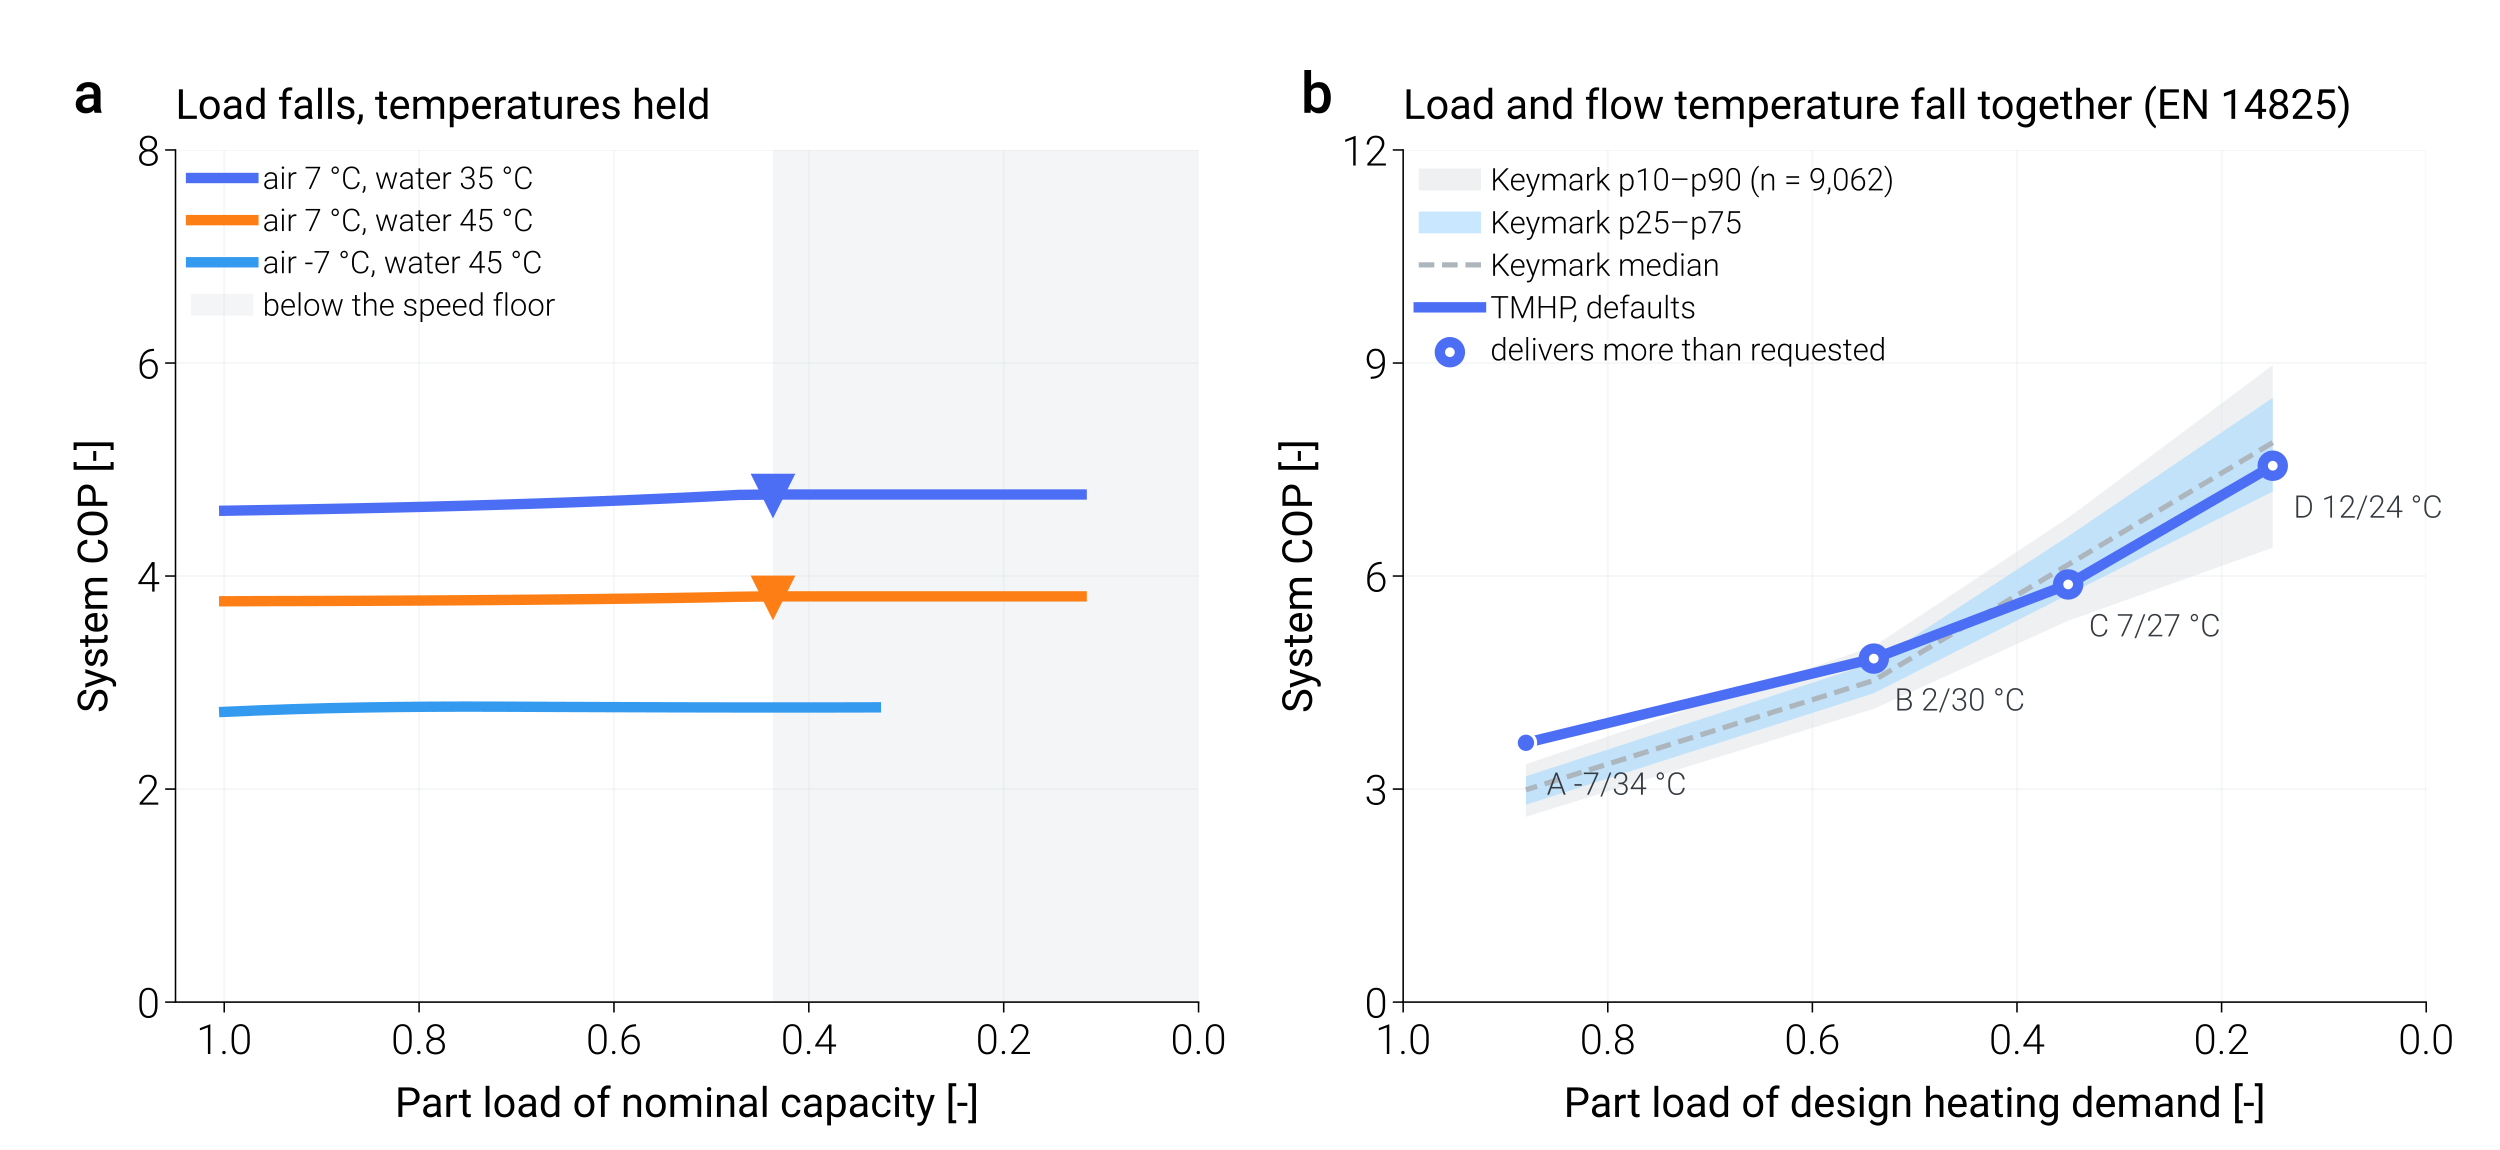
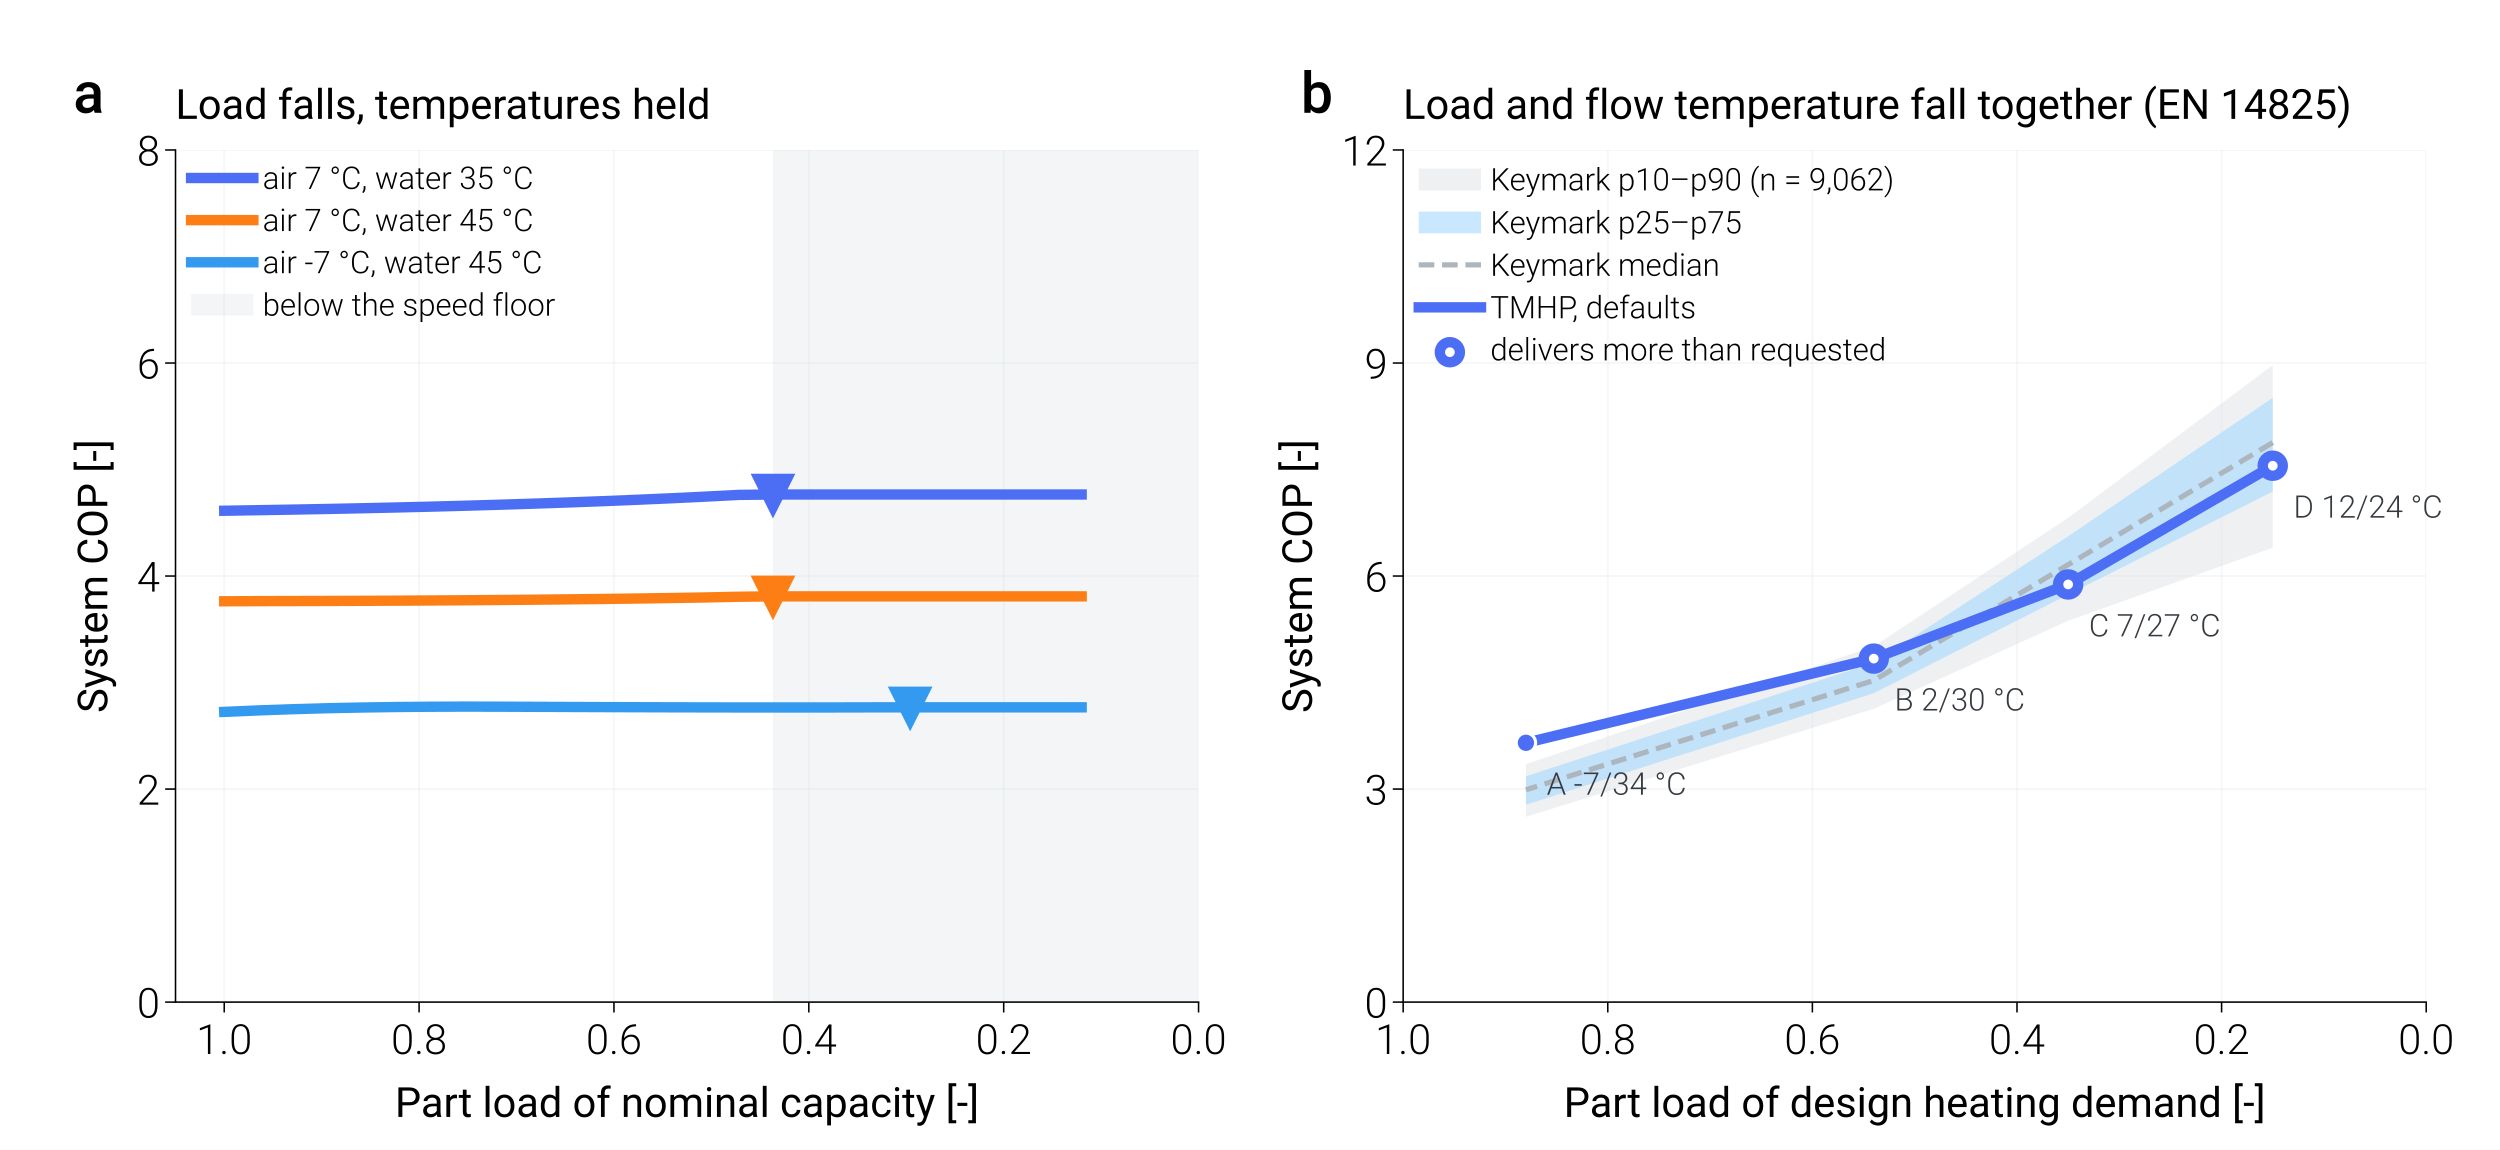
<svg xmlns="http://www.w3.org/2000/svg" xmlns:xlink="http://www.w3.org/1999/xlink" width="481.68pt" height="221.52pt" viewBox="0 0 481.68 221.52" version="1.1">
  <defs>
    <style type="text/css">*{stroke-linejoin: round; stroke-linecap: butt}</style>
  </defs>
  <g id="figure_1">
    <g id="patch_1">
      <path d="M 0 221.52  L 481.68 221.52  L 481.68 0  L 0 0  z " style="fill: #ffffff" />
    </g>
    <g id="axes_1">
      <g id="patch_2">
        <path d="M 33.816 193.077  L 230.928 193.077  L 230.928 28.897  L 33.816 28.897  z " style="fill: #ffffff" />
      </g>
      <g id="matplotlib.axis_1">
        <g id="xtick_1">
          <g id="line2d_1">
            <path d="M 230.928 193.077  L 230.928 28.897  " clip-path="url(#p6efd6287a5)" style="fill: none; stroke: #dee2e6; stroke-opacity: 0.25; stroke-width: 0.4; stroke-linecap: square" />
          </g>
          <g id="line2d_2">
            <defs>
              <path id="m4b486a58f8" d="M 0 0  L 0 2  " style="stroke: #000000; stroke-width: 0.3" />
            </defs>
            <g>
              <use xlink:href="#m4b486a58f8" x="230.928" y="193.077" style="stroke: #000000; stroke-width: 0.3" />
            </g>
          </g>
          <g id="text_1">
            <text style="font-weight: 300; font-size: 8px; font-family: 'Roboto', 'Lato', 'Inter', 'Open Sans', 'Arial', 'Helvetica', 'Paperlogy', 'Noto Sans CJK KR', 'Pretendard', 'Gothic A1', 'Freesentation', 'AppleGothic', 'Malgun Gothic', sans-serif; text-anchor: middle" x="230.928" y="203.077" transform="rotate(-0 230.9278 203.0771)">0.0</text>
          </g>
        </g>
        <g id="xtick_2">
          <g id="line2d_3">
            <path d="M 193.383 193.077  L 193.383 28.897  " clip-path="url(#p6efd6287a5)" style="fill: none; stroke: #dee2e6; stroke-opacity: 0.25; stroke-width: 0.4; stroke-linecap: square" />
          </g>
          <g id="line2d_4">
            <g>
              <use xlink:href="#m4b486a58f8" x="193.383" y="193.077" style="stroke: #000000; stroke-width: 0.3" />
            </g>
          </g>
          <g id="text_2">
            <text style="font-weight: 300; font-size: 8px; font-family: 'Roboto', 'Lato', 'Inter', 'Open Sans', 'Arial', 'Helvetica', 'Paperlogy', 'Noto Sans CJK KR', 'Pretendard', 'Gothic A1', 'Freesentation', 'AppleGothic', 'Malgun Gothic', sans-serif; text-anchor: middle" x="193.383" y="203.077" transform="rotate(-0 193.3828 203.0771)">0.2</text>
          </g>
        </g>
        <g id="xtick_3">
          <g id="line2d_5">
            <path d="M 155.838 193.077  L 155.838 28.897  " clip-path="url(#p6efd6287a5)" style="fill: none; stroke: #dee2e6; stroke-opacity: 0.25; stroke-width: 0.4; stroke-linecap: square" />
          </g>
          <g id="line2d_6">
            <g>
              <use xlink:href="#m4b486a58f8" x="155.838" y="193.077" style="stroke: #000000; stroke-width: 0.3" />
            </g>
          </g>
          <g id="text_3">
            <text style="font-weight: 300; font-size: 8px; font-family: 'Roboto', 'Lato', 'Inter', 'Open Sans', 'Arial', 'Helvetica', 'Paperlogy', 'Noto Sans CJK KR', 'Pretendard', 'Gothic A1', 'Freesentation', 'AppleGothic', 'Malgun Gothic', sans-serif; text-anchor: middle" x="155.838" y="203.077" transform="rotate(-0 155.8377 203.0771)">0.4</text>
          </g>
        </g>
        <g id="xtick_4">
          <g id="line2d_7">
            <path d="M 118.293 193.077  L 118.293 28.897  " clip-path="url(#p6efd6287a5)" style="fill: none; stroke: #dee2e6; stroke-opacity: 0.25; stroke-width: 0.4; stroke-linecap: square" />
          </g>
          <g id="line2d_8">
            <g>
              <use xlink:href="#m4b486a58f8" x="118.293" y="193.077" style="stroke: #000000; stroke-width: 0.3" />
            </g>
          </g>
          <g id="text_4">
            <text style="font-weight: 300; font-size: 8px; font-family: 'Roboto', 'Lato', 'Inter', 'Open Sans', 'Arial', 'Helvetica', 'Paperlogy', 'Noto Sans CJK KR', 'Pretendard', 'Gothic A1', 'Freesentation', 'AppleGothic', 'Malgun Gothic', sans-serif; text-anchor: middle" x="118.293" y="203.077" transform="rotate(-0 118.2926 203.0771)">0.6</text>
          </g>
        </g>
        <g id="xtick_5">
          <g id="line2d_9">
            <path d="M 80.747 193.077  L 80.747 28.897  " clip-path="url(#p6efd6287a5)" style="fill: none; stroke: #dee2e6; stroke-opacity: 0.25; stroke-width: 0.4; stroke-linecap: square" />
          </g>
          <g id="line2d_10">
            <g>
              <use xlink:href="#m4b486a58f8" x="80.747" y="193.077" style="stroke: #000000; stroke-width: 0.3" />
            </g>
          </g>
          <g id="text_5">
            <text style="font-weight: 300; font-size: 8px; font-family: 'Roboto', 'Lato', 'Inter', 'Open Sans', 'Arial', 'Helvetica', 'Paperlogy', 'Noto Sans CJK KR', 'Pretendard', 'Gothic A1', 'Freesentation', 'AppleGothic', 'Malgun Gothic', sans-serif; text-anchor: middle" x="80.747" y="203.077" transform="rotate(-0 80.74747 203.0771)">0.8</text>
          </g>
        </g>
        <g id="xtick_6">
          <g id="line2d_11">
            <path d="M 43.202 193.077  L 43.202 28.897  " clip-path="url(#p6efd6287a5)" style="fill: none; stroke: #dee2e6; stroke-opacity: 0.25; stroke-width: 0.4; stroke-linecap: square" />
          </g>
          <g id="line2d_12">
            <g>
              <use xlink:href="#m4b486a58f8" x="43.202" y="193.077" style="stroke: #000000; stroke-width: 0.3" />
            </g>
          </g>
          <g id="text_6">
            <text style="font-weight: 300; font-size: 8px; font-family: 'Roboto', 'Lato', 'Inter', 'Open Sans', 'Arial', 'Helvetica', 'Paperlogy', 'Noto Sans CJK KR', 'Pretendard', 'Gothic A1', 'Freesentation', 'AppleGothic', 'Malgun Gothic', sans-serif; text-anchor: middle" x="43.202" y="203.077" transform="rotate(-0 43.20237 203.0771)">1.0</text>
          </g>
        </g>
        <g id="text_7">
          <text style="font-size: 8px; font-family: 'Roboto', 'Lato', 'Inter', 'Open Sans', 'Arial', 'Helvetica', 'Paperlogy', 'Noto Sans CJK KR', 'Pretendard', 'Gothic A1', 'Freesentation', 'AppleGothic', 'Malgun Gothic', sans-serif; text-anchor: middle" x="132.372" y="215.202" transform="rotate(-0 132.372 215.2021)">Part load of nominal capacity [-]</text>
        </g>
      </g>
      <g id="matplotlib.axis_2">
        <g id="ytick_1">
          <g id="line2d_13">
            <path d="M 33.816 193.077  L 230.928 193.077  " clip-path="url(#p6efd6287a5)" style="fill: none; stroke: #dee2e6; stroke-opacity: 0.25; stroke-width: 0.4; stroke-linecap: square" />
          </g>
          <g id="line2d_14">
            <defs>
              <path id="m2fd442cf18" d="M 0 0  L -2 0  " style="stroke: #000000; stroke-width: 0.3" />
            </defs>
            <g>
              <use xlink:href="#m2fd442cf18" x="33.816" y="193.077" style="stroke: #000000; stroke-width: 0.3" />
            </g>
          </g>
          <g id="text_8">
            <text style="font-weight: 300; font-size: 8px; font-family: 'Roboto', 'Lato', 'Inter', 'Open Sans', 'Arial', 'Helvetica', 'Paperlogy', 'Noto Sans CJK KR', 'Pretendard', 'Gothic A1', 'Freesentation', 'AppleGothic', 'Malgun Gothic', sans-serif; text-anchor: end" x="30.816" y="196.077" transform="rotate(-0 30.8161 196.0771)">0</text>
          </g>
        </g>
        <g id="ytick_2">
          <g id="line2d_15">
            <path d="M 33.816 152.032  L 230.928 152.032  " clip-path="url(#p6efd6287a5)" style="fill: none; stroke: #dee2e6; stroke-opacity: 0.25; stroke-width: 0.4; stroke-linecap: square" />
          </g>
          <g id="line2d_16">
            <g>
              <use xlink:href="#m2fd442cf18" x="33.816" y="152.032" style="stroke: #000000; stroke-width: 0.3" />
            </g>
          </g>
          <g id="text_9">
            <text style="font-weight: 300; font-size: 8px; font-family: 'Roboto', 'Lato', 'Inter', 'Open Sans', 'Arial', 'Helvetica', 'Paperlogy', 'Noto Sans CJK KR', 'Pretendard', 'Gothic A1', 'Freesentation', 'AppleGothic', 'Malgun Gothic', sans-serif; text-anchor: end" x="30.816" y="155.032" transform="rotate(-0 30.8161 155.032)">2</text>
          </g>
        </g>
        <g id="ytick_3">
          <g id="line2d_17">
            <path d="M 33.816 110.987  L 230.928 110.987  " clip-path="url(#p6efd6287a5)" style="fill: none; stroke: #dee2e6; stroke-opacity: 0.25; stroke-width: 0.4; stroke-linecap: square" />
          </g>
          <g id="line2d_18">
            <g>
              <use xlink:href="#m2fd442cf18" x="33.816" y="110.987" style="stroke: #000000; stroke-width: 0.3" />
            </g>
          </g>
          <g id="text_10">
            <text style="font-weight: 300; font-size: 8px; font-family: 'Roboto', 'Lato', 'Inter', 'Open Sans', 'Arial', 'Helvetica', 'Paperlogy', 'Noto Sans CJK KR', 'Pretendard', 'Gothic A1', 'Freesentation', 'AppleGothic', 'Malgun Gothic', sans-serif; text-anchor: end" x="30.816" y="113.987" transform="rotate(-0 30.8161 113.9869)">4</text>
          </g>
        </g>
        <g id="ytick_4">
          <g id="line2d_19">
            <path d="M 33.816 69.942  L 230.928 69.942  " clip-path="url(#p6efd6287a5)" style="fill: none; stroke: #dee2e6; stroke-opacity: 0.25; stroke-width: 0.4; stroke-linecap: square" />
          </g>
          <g id="line2d_20">
            <g>
              <use xlink:href="#m2fd442cf18" x="33.816" y="69.942" style="stroke: #000000; stroke-width: 0.3" />
            </g>
          </g>
          <g id="text_11">
            <text style="font-weight: 300; font-size: 8px; font-family: 'Roboto', 'Lato', 'Inter', 'Open Sans', 'Arial', 'Helvetica', 'Paperlogy', 'Noto Sans CJK KR', 'Pretendard', 'Gothic A1', 'Freesentation', 'AppleGothic', 'Malgun Gothic', sans-serif; text-anchor: end" x="30.816" y="72.942" transform="rotate(-0 30.8161 72.94173)">6</text>
          </g>
        </g>
        <g id="ytick_5">
          <g id="line2d_21">
            <path d="M 33.816 28.897  L 230.928 28.897  " clip-path="url(#p6efd6287a5)" style="fill: none; stroke: #dee2e6; stroke-opacity: 0.25; stroke-width: 0.4; stroke-linecap: square" />
          </g>
          <g id="line2d_22">
            <g>
              <use xlink:href="#m2fd442cf18" x="33.816" y="28.897" style="stroke: #000000; stroke-width: 0.3" />
            </g>
          </g>
          <g id="text_12">
            <text style="font-weight: 300; font-size: 8px; font-family: 'Roboto', 'Lato', 'Inter', 'Open Sans', 'Arial', 'Helvetica', 'Paperlogy', 'Noto Sans CJK KR', 'Pretendard', 'Gothic A1', 'Freesentation', 'AppleGothic', 'Malgun Gothic', sans-serif; text-anchor: end" x="30.816" y="31.897" transform="rotate(-0 30.8161 31.89661)">8</text>
          </g>
        </g>
        <g id="text_13">
          <text style="font-size: 8px; font-family: 'Roboto', 'Lato', 'Inter', 'Open Sans', 'Arial', 'Helvetica', 'Paperlogy', 'Noto Sans CJK KR', 'Pretendard', 'Gothic A1', 'Freesentation', 'AppleGothic', 'Malgun Gothic', sans-serif; text-anchor: middle" x="20.675" y="110.987" transform="rotate(-90 20.67485 110.9869)">System COP [-]</text>
        </g>
      </g>
      <g id="patch_3">
        <path d="M 230.928 193.077  L 148.929 193.077  L 148.929 28.897  L 230.928 28.897  z " clip-path="url(#p6efd6287a5)" style="fill: #dee2e6; opacity: 0.35" />
      </g>
      <g id="line2d_23">
        <path d="M 208.401 95.278  L 201.793 95.278  L 195.185 95.278  L 188.577 95.278  L 181.969 95.278  L 175.361 95.278  L 168.753 95.278  L 162.145 95.278  L 155.537 95.278  L 148.929 95.278  L 142.321 95.353  L 135.713 95.696  L 129.106 96.012  L 122.498 96.303  L 115.89 96.57  L 109.282 96.817  L 102.674 97.044  L 96.066 97.252  L 89.458 97.444  L 82.85 97.62  L 76.242 97.781  L 69.634 97.928  L 63.026 98.063  L 56.418 98.185  L 49.81 98.296  L 43.202 98.406  " clip-path="url(#p6efd6287a5)" style="fill: none; stroke: #4c6ef5; stroke-width: 2; stroke-linecap: square" />
      </g>
      <g id="line2d_24">
        <path d="M 208.401 114.903  L 201.793 114.903  L 195.185 114.903  L 188.577 114.903  L 181.969 114.903  L 175.361 114.903  L 168.753 114.903  L 162.145 114.903  L 155.537 114.903  L 148.929 114.903  L 142.321 114.974  L 135.713 115.114  L 129.106 115.225  L 122.498 115.32  L 115.89 115.405  L 109.282 115.48  L 102.674 115.546  L 96.066 115.603  L 89.458 115.653  L 82.85 115.695  L 76.242 115.732  L 69.634 115.762  L 63.026 115.786  L 56.418 115.806  L 49.81 115.821  L 43.202 115.849  " clip-path="url(#p6efd6287a5)" style="fill: none; stroke: #fd7e14; stroke-width: 2; stroke-linecap: square" />
      </g>
      <g id="line2d_25">
-         <path d="M 168.753 136.286  L 162.145 136.303  L 155.537 136.312  L 148.929 136.313  L 142.321 136.307  L 135.713 136.295  L 129.106 136.28  L 122.498 136.26  L 115.89 136.237  L 109.282 136.212  L 102.674 136.185  L 96.066 136.157  L 89.458 136.143  L 82.85 136.168  L 76.242 136.225  L 69.634 136.319  L 63.026 136.453  L 56.418 136.638  L 49.81 136.875  L 43.202 137.16  " clip-path="url(#p6efd6287a5)" style="fill: none; stroke: #339af0; stroke-width: 2; stroke-linecap: square" />
+         <path d="M 208.401 136.285  L 201.793 136.285  L 195.185 136.285  L 188.577 136.285  L 181.969 136.285  L 175.361 136.285  L 168.753 136.286  L 162.145 136.303  L 155.537 136.312  L 148.929 136.313  L 142.321 136.307  L 135.713 136.295  L 129.106 136.28  L 122.498 136.26  L 115.89 136.237  L 109.282 136.212  L 102.674 136.185  L 96.066 136.157  L 89.458 136.143  L 82.85 136.168  L 76.242 136.225  L 69.634 136.319  L 63.026 136.453  L 56.418 136.638  L 49.81 136.875  L 43.202 137.16  " clip-path="url(#p6efd6287a5)" style="fill: none; stroke: #339af0; stroke-width: 2; stroke-linecap: square" />
      </g>
      <g id="patch_4">
        <path d="M 33.816 193.077  L 33.816 28.897  " style="fill: none; stroke: #000000; stroke-width: 0.3; stroke-linejoin: miter; stroke-linecap: square" />
      </g>
      <g id="patch_5">
        <path d="M 33.816 193.077  L 230.928 193.077  " style="fill: none; stroke: #000000; stroke-width: 0.3; stroke-linejoin: miter; stroke-linecap: square" />
      </g>
      <g id="text_14">
        <text style="font-weight: 500; font-size: 11px; font-family: 'Roboto', 'Lato', 'Inter', 'Open Sans', 'Arial', 'Helvetica', 'Paperlogy', 'Noto Sans CJK KR', 'Pretendard', 'Gothic A1', 'Freesentation', 'AppleGothic', 'Malgun Gothic', sans-serif; text-anchor: start" x="14.105" y="21.737" transform="rotate(-0 14.10492 21.73682)">a</text>
      </g>
      <g id="text_15">
        <text style="font-size: 8px; font-family: 'Roboto', 'Lato', 'Inter', 'Open Sans', 'Arial', 'Helvetica', 'Paperlogy', 'Noto Sans CJK KR', 'Pretendard', 'Gothic A1', 'Freesentation', 'AppleGothic', 'Malgun Gothic', sans-serif; text-anchor: start" x="33.816" y="22.897" transform="rotate(-0 33.8161 22.89661)">Load falls, temperatures held</text>
      </g>
      <g id="line2d_26">
        <path d="M 148.929 95.278  " clip-path="url(#p6efd6287a5)" style="fill: none; stroke: #4c6ef5; stroke-linecap: square" />
        <defs>
          <path id="m7ff3d1d717" d="M -0 3.5  L 3.5 -3.5  L -3.5 -3.5  z " style="stroke: #4c6ef5; stroke-linejoin: miter" />
        </defs>
        <g clip-path="url(#p6efd6287a5)">
          <use xlink:href="#m7ff3d1d717" x="148.929" y="95.278" style="fill: #4c6ef5; stroke: #4c6ef5; stroke-linejoin: miter" />
        </g>
      </g>
      <g id="line2d_27">
        <path d="M 148.929 114.903  " clip-path="url(#p6efd6287a5)" style="fill: none; stroke: #fd7e14; stroke-linecap: square" />
        <defs>
          <path id="m2814a936b6" d="M -0 3.5  L 3.5 -3.5  L -3.5 -3.5  z " style="stroke: #fd7e14; stroke-linejoin: miter" />
        </defs>
        <g clip-path="url(#p6efd6287a5)">
          <use xlink:href="#m2814a936b6" x="148.929" y="114.903" style="fill: #fd7e14; stroke: #fd7e14; stroke-linejoin: miter" />
        </g>
      </g>
+       <g id="line2d_28">
+         <path d="M 175.361 136.285  " clip-path="url(#p6efd6287a5)" style="fill: none; stroke: #339af0; stroke-linecap: square" />
+         <defs>
+           <path id="m26b2a8db7c" d="M -0 3.5  L 3.5 -3.5  L -3.5 -3.5  z " style="stroke: #339af0; stroke-linejoin: miter" />
+         </defs>
+         <g clip-path="url(#p6efd6287a5)">
+           <use xlink:href="#m26b2a8db7c" x="175.361" y="136.285" style="fill: #339af0; stroke: #339af0; stroke-linejoin: miter" />
+         </g>
+       </g>
      <g id="legend_1">
-         <g id="line2d_28">
+         <g id="line2d_29">
          <path d="M 36.816 34.297  L 42.816 34.297  L 48.816 34.297  " style="fill: none; stroke: #4c6ef5; stroke-width: 2; stroke-linecap: square" />
        </g>
        <g id="text_16">
          <text style="font-weight: 300; font-size: 6px; font-family: 'Roboto', 'Lato', 'Inter', 'Open Sans', 'Arial', 'Helvetica', 'Paperlogy', 'Noto Sans CJK KR', 'Pretendard', 'Gothic A1', 'Freesentation', 'AppleGothic', 'Malgun Gothic', sans-serif; text-anchor: start" x="50.616" y="36.397" transform="rotate(-0 50.6161 36.39661)">air 7 °C, water 35 °C</text>
        </g>
-         <g id="line2d_29">
+         <g id="line2d_30">
          <path d="M 36.816 42.415  L 42.816 42.415  L 48.816 42.415  " style="fill: none; stroke: #fd7e14; stroke-width: 2; stroke-linecap: square" />
        </g>
        <g id="text_17">
          <text style="font-weight: 300; font-size: 6px; font-family: 'Roboto', 'Lato', 'Inter', 'Open Sans', 'Arial', 'Helvetica', 'Paperlogy', 'Noto Sans CJK KR', 'Pretendard', 'Gothic A1', 'Freesentation', 'AppleGothic', 'Malgun Gothic', sans-serif; text-anchor: start" x="50.616" y="44.515" transform="rotate(-0 50.6161 44.51536)">air 7 °C, water 45 °C</text>
        </g>
-         <g id="line2d_30">
+         <g id="line2d_31">
          <path d="M 36.816 50.534  L 42.816 50.534  L 48.816 50.534  " style="fill: none; stroke: #339af0; stroke-width: 2; stroke-linecap: square" />
        </g>
        <g id="text_18">
          <text style="font-weight: 300; font-size: 6px; font-family: 'Roboto', 'Lato', 'Inter', 'Open Sans', 'Arial', 'Helvetica', 'Paperlogy', 'Noto Sans CJK KR', 'Pretendard', 'Gothic A1', 'Freesentation', 'AppleGothic', 'Malgun Gothic', sans-serif; text-anchor: start" x="50.616" y="52.634" transform="rotate(-0 50.6161 52.63411)">air -7 °C, water 45 °C</text>
        </g>
        <g id="patch_6">
          <path d="M 36.816 60.815  L 48.816 60.815  L 48.816 56.615  L 36.816 56.615  z " style="fill: #dee2e6; opacity: 0.35" />
        </g>
        <g id="text_19">
          <text style="font-weight: 300; font-size: 6px; font-family: 'Roboto', 'Lato', 'Inter', 'Open Sans', 'Arial', 'Helvetica', 'Paperlogy', 'Noto Sans CJK KR', 'Pretendard', 'Gothic A1', 'Freesentation', 'AppleGothic', 'Malgun Gothic', sans-serif; text-anchor: start" x="50.616" y="60.815" transform="rotate(-0 50.6161 60.81473)">below the speed floor</text>
        </g>
      </g>
    </g>
    <g id="axes_2">
      <g id="patch_7">
        <path d="M 270.35 193.077  L 467.462 193.077  L 467.462 28.897  L 270.35 28.897  z " style="fill: #ffffff" />
      </g>
      <g id="matplotlib.axis_3">
        <g id="xtick_7">
-           <g id="line2d_31">
+           <g id="line2d_32">
            <path d="M 467.462 193.077  L 467.462 28.897  " clip-path="url(#p704dd43e33)" style="fill: none; stroke: #dee2e6; stroke-opacity: 0.25; stroke-width: 0.4; stroke-linecap: square" />
          </g>
-           <g id="line2d_32">
+           <g id="line2d_33">
            <g>
              <use xlink:href="#m4b486a58f8" x="467.462" y="193.077" style="stroke: #000000; stroke-width: 0.3" />
            </g>
          </g>
          <g id="text_20">
            <text style="font-weight: 300; font-size: 8px; font-family: 'Roboto', 'Lato', 'Inter', 'Open Sans', 'Arial', 'Helvetica', 'Paperlogy', 'Noto Sans CJK KR', 'Pretendard', 'Gothic A1', 'Freesentation', 'AppleGothic', 'Malgun Gothic', sans-serif; text-anchor: middle" x="467.462" y="203.077" transform="rotate(-0 467.4619 203.0771)">0.0</text>
          </g>
        </g>
        <g id="xtick_8">
-           <g id="line2d_33">
+           <g id="line2d_34">
            <path d="M 428.04 193.077  L 428.04 28.897  " clip-path="url(#p704dd43e33)" style="fill: none; stroke: #dee2e6; stroke-opacity: 0.25; stroke-width: 0.4; stroke-linecap: square" />
          </g>
-           <g id="line2d_34">
+           <g id="line2d_35">
            <g>
              <use xlink:href="#m4b486a58f8" x="428.04" y="193.077" style="stroke: #000000; stroke-width: 0.3" />
            </g>
          </g>
          <g id="text_21">
            <text style="font-weight: 300; font-size: 8px; font-family: 'Roboto', 'Lato', 'Inter', 'Open Sans', 'Arial', 'Helvetica', 'Paperlogy', 'Noto Sans CJK KR', 'Pretendard', 'Gothic A1', 'Freesentation', 'AppleGothic', 'Malgun Gothic', sans-serif; text-anchor: middle" x="428.04" y="203.077" transform="rotate(-0 428.0396 203.0771)">0.2</text>
          </g>
        </g>
        <g id="xtick_9">
-           <g id="line2d_35">
+           <g id="line2d_36">
            <path d="M 388.617 193.077  L 388.617 28.897  " clip-path="url(#p704dd43e33)" style="fill: none; stroke: #dee2e6; stroke-opacity: 0.25; stroke-width: 0.4; stroke-linecap: square" />
          </g>
-           <g id="line2d_36">
+           <g id="line2d_37">
            <g>
              <use xlink:href="#m4b486a58f8" x="388.617" y="193.077" style="stroke: #000000; stroke-width: 0.3" />
            </g>
          </g>
          <g id="text_22">
            <text style="font-weight: 300; font-size: 8px; font-family: 'Roboto', 'Lato', 'Inter', 'Open Sans', 'Arial', 'Helvetica', 'Paperlogy', 'Noto Sans CJK KR', 'Pretendard', 'Gothic A1', 'Freesentation', 'AppleGothic', 'Malgun Gothic', sans-serif; text-anchor: middle" x="388.617" y="203.077" transform="rotate(-0 388.6172 203.0771)">0.4</text>
          </g>
        </g>
        <g id="xtick_10">
-           <g id="line2d_37">
+           <g id="line2d_38">
            <path d="M 349.195 193.077  L 349.195 28.897  " clip-path="url(#p704dd43e33)" style="fill: none; stroke: #dee2e6; stroke-opacity: 0.25; stroke-width: 0.4; stroke-linecap: square" />
          </g>
-           <g id="line2d_38">
+           <g id="line2d_39">
            <g>
              <use xlink:href="#m4b486a58f8" x="349.195" y="193.077" style="stroke: #000000; stroke-width: 0.3" />
            </g>
          </g>
          <g id="text_23">
            <text style="font-weight: 300; font-size: 8px; font-family: 'Roboto', 'Lato', 'Inter', 'Open Sans', 'Arial', 'Helvetica', 'Paperlogy', 'Noto Sans CJK KR', 'Pretendard', 'Gothic A1', 'Freesentation', 'AppleGothic', 'Malgun Gothic', sans-serif; text-anchor: middle" x="349.195" y="203.077" transform="rotate(-0 349.1949 203.0771)">0.6</text>
          </g>
        </g>
        <g id="xtick_11">
-           <g id="line2d_39">
+           <g id="line2d_40">
            <path d="M 309.773 193.077  L 309.773 28.897  " clip-path="url(#p704dd43e33)" style="fill: none; stroke: #dee2e6; stroke-opacity: 0.25; stroke-width: 0.4; stroke-linecap: square" />
          </g>
-           <g id="line2d_40">
+           <g id="line2d_41">
            <g>
              <use xlink:href="#m4b486a58f8" x="309.773" y="193.077" style="stroke: #000000; stroke-width: 0.3" />
            </g>
          </g>
          <g id="text_24">
            <text style="font-weight: 300; font-size: 8px; font-family: 'Roboto', 'Lato', 'Inter', 'Open Sans', 'Arial', 'Helvetica', 'Paperlogy', 'Noto Sans CJK KR', 'Pretendard', 'Gothic A1', 'Freesentation', 'AppleGothic', 'Malgun Gothic', sans-serif; text-anchor: middle" x="309.773" y="203.077" transform="rotate(-0 309.7725 203.0771)">0.8</text>
          </g>
        </g>
        <g id="xtick_12">
-           <g id="line2d_41">
+           <g id="line2d_42">
            <path d="M 270.35 193.077  L 270.35 28.897  " clip-path="url(#p704dd43e33)" style="fill: none; stroke: #dee2e6; stroke-opacity: 0.25; stroke-width: 0.4; stroke-linecap: square" />
          </g>
-           <g id="line2d_42">
+           <g id="line2d_43">
            <g>
              <use xlink:href="#m4b486a58f8" x="270.35" y="193.077" style="stroke: #000000; stroke-width: 0.3" />
            </g>
          </g>
          <g id="text_25">
            <text style="font-weight: 300; font-size: 8px; font-family: 'Roboto', 'Lato', 'Inter', 'Open Sans', 'Arial', 'Helvetica', 'Paperlogy', 'Noto Sans CJK KR', 'Pretendard', 'Gothic A1', 'Freesentation', 'AppleGothic', 'Malgun Gothic', sans-serif; text-anchor: middle" x="270.35" y="203.077" transform="rotate(-0 270.3502 203.0771)">1.0</text>
          </g>
        </g>
        <g id="text_26">
          <text style="font-size: 8px; font-family: 'Roboto', 'Lato', 'Inter', 'Open Sans', 'Arial', 'Helvetica', 'Paperlogy', 'Noto Sans CJK KR', 'Pretendard', 'Gothic A1', 'Freesentation', 'AppleGothic', 'Malgun Gothic', sans-serif; text-anchor: middle" x="368.906" y="215.202" transform="rotate(-0 368.9061 215.2021)">Part load of design heating demand [-]</text>
        </g>
      </g>
      <g id="matplotlib.axis_4">
        <g id="ytick_6">
-           <g id="line2d_43">
+           <g id="line2d_44">
            <path d="M 270.35 193.077  L 467.462 193.077  " clip-path="url(#p704dd43e33)" style="fill: none; stroke: #dee2e6; stroke-opacity: 0.25; stroke-width: 0.4; stroke-linecap: square" />
          </g>
-           <g id="line2d_44">
+           <g id="line2d_45">
            <g>
              <use xlink:href="#m2fd442cf18" x="270.35" y="193.077" style="stroke: #000000; stroke-width: 0.3" />
            </g>
          </g>
          <g id="text_27">
            <text style="font-weight: 300; font-size: 8px; font-family: 'Roboto', 'Lato', 'Inter', 'Open Sans', 'Arial', 'Helvetica', 'Paperlogy', 'Noto Sans CJK KR', 'Pretendard', 'Gothic A1', 'Freesentation', 'AppleGothic', 'Malgun Gothic', sans-serif; text-anchor: end" x="267.35" y="196.077" transform="rotate(-0 267.3502 196.0771)">0</text>
          </g>
        </g>
        <g id="ytick_7">
-           <g id="line2d_45">
+           <g id="line2d_46">
            <path d="M 270.35 152.032  L 467.462 152.032  " clip-path="url(#p704dd43e33)" style="fill: none; stroke: #dee2e6; stroke-opacity: 0.25; stroke-width: 0.4; stroke-linecap: square" />
          </g>
-           <g id="line2d_46">
+           <g id="line2d_47">
            <g>
              <use xlink:href="#m2fd442cf18" x="270.35" y="152.032" style="stroke: #000000; stroke-width: 0.3" />
            </g>
          </g>
          <g id="text_28">
            <text style="font-weight: 300; font-size: 8px; font-family: 'Roboto', 'Lato', 'Inter', 'Open Sans', 'Arial', 'Helvetica', 'Paperlogy', 'Noto Sans CJK KR', 'Pretendard', 'Gothic A1', 'Freesentation', 'AppleGothic', 'Malgun Gothic', sans-serif; text-anchor: end" x="267.35" y="155.032" transform="rotate(-0 267.3502 155.032)">3</text>
          </g>
        </g>
        <g id="ytick_8">
-           <g id="line2d_47">
+           <g id="line2d_48">
            <path d="M 270.35 110.987  L 467.462 110.987  " clip-path="url(#p704dd43e33)" style="fill: none; stroke: #dee2e6; stroke-opacity: 0.25; stroke-width: 0.4; stroke-linecap: square" />
          </g>
-           <g id="line2d_48">
+           <g id="line2d_49">
            <g>
              <use xlink:href="#m2fd442cf18" x="270.35" y="110.987" style="stroke: #000000; stroke-width: 0.3" />
            </g>
          </g>
          <g id="text_29">
            <text style="font-weight: 300; font-size: 8px; font-family: 'Roboto', 'Lato', 'Inter', 'Open Sans', 'Arial', 'Helvetica', 'Paperlogy', 'Noto Sans CJK KR', 'Pretendard', 'Gothic A1', 'Freesentation', 'AppleGothic', 'Malgun Gothic', sans-serif; text-anchor: end" x="267.35" y="113.987" transform="rotate(-0 267.3502 113.9869)">6</text>
          </g>
        </g>
        <g id="ytick_9">
-           <g id="line2d_49">
+           <g id="line2d_50">
            <path d="M 270.35 69.942  L 467.462 69.942  " clip-path="url(#p704dd43e33)" style="fill: none; stroke: #dee2e6; stroke-opacity: 0.25; stroke-width: 0.4; stroke-linecap: square" />
          </g>
-           <g id="line2d_50">
+           <g id="line2d_51">
            <g>
              <use xlink:href="#m2fd442cf18" x="270.35" y="69.942" style="stroke: #000000; stroke-width: 0.3" />
            </g>
          </g>
          <g id="text_30">
            <text style="font-weight: 300; font-size: 8px; font-family: 'Roboto', 'Lato', 'Inter', 'Open Sans', 'Arial', 'Helvetica', 'Paperlogy', 'Noto Sans CJK KR', 'Pretendard', 'Gothic A1', 'Freesentation', 'AppleGothic', 'Malgun Gothic', sans-serif; text-anchor: end" x="267.35" y="72.942" transform="rotate(-0 267.3502 72.94173)">9</text>
          </g>
        </g>
        <g id="ytick_10">
-           <g id="line2d_51">
+           <g id="line2d_52">
            <path d="M 270.35 28.897  L 467.462 28.897  " clip-path="url(#p704dd43e33)" style="fill: none; stroke: #dee2e6; stroke-opacity: 0.25; stroke-width: 0.4; stroke-linecap: square" />
          </g>
-           <g id="line2d_52">
+           <g id="line2d_53">
            <g>
              <use xlink:href="#m2fd442cf18" x="270.35" y="28.897" style="stroke: #000000; stroke-width: 0.3" />
            </g>
          </g>
          <g id="text_31">
            <text style="font-weight: 300; font-size: 8px; font-family: 'Roboto', 'Lato', 'Inter', 'Open Sans', 'Arial', 'Helvetica', 'Paperlogy', 'Noto Sans CJK KR', 'Pretendard', 'Gothic A1', 'Freesentation', 'AppleGothic', 'Malgun Gothic', sans-serif; text-anchor: end" x="267.35" y="31.897" transform="rotate(-0 267.3502 31.89661)">12</text>
          </g>
        </g>
        <g id="text_32">
          <text style="font-size: 8px; font-family: 'Roboto', 'Lato', 'Inter', 'Open Sans', 'Arial', 'Helvetica', 'Paperlogy', 'Noto Sans CJK KR', 'Pretendard', 'Gothic A1', 'Freesentation', 'AppleGothic', 'Malgun Gothic', sans-serif; text-anchor: middle" x="252.775" y="110.987" transform="rotate(-90 252.7752 110.9869)">System COP [-]</text>
        </g>
      </g>
      <g id="FillBetweenPolyCollection_1">
        <defs>
          <path id="m1c309b482c" d="M 437.895 -151.168  L 437.895 -116.006  L 398.473 -101.914  L 361.022 -84.948  L 294.004 -64.152  L 294.004 -74.277  L 294.004 -74.277  L 361.022 -96.988  L 398.473 -121.752  L 437.895 -151.168  z " />
        </defs>
        <g clip-path="url(#p704dd43e33)">
          <use xlink:href="#m1c309b482c" x="0" y="221.52" style="fill: #dee2e6; fill-opacity: 0.5" />
        </g>
      </g>
      <g id="FillBetweenPolyCollection_2">
        <defs>
          <path id="m1f73d7ea1e" d="M 437.895 -144.874  L 437.895 -126.814  L 398.473 -106.976  L 361.022 -87.958  L 294.004 -66.478  L 294.004 -71.951  L 294.004 -71.951  L 361.022 -93.841  L 398.473 -118.195  L 437.895 -144.874  z " />
        </defs>
        <g clip-path="url(#p704dd43e33)">
          <use xlink:href="#m1f73d7ea1e" x="0" y="221.52" style="fill: #a5d8ff; fill-opacity: 0.6" />
        </g>
      </g>
-       <g id="line2d_53">
+       <g id="line2d_54">
        <path d="M 437.895 85.265  L 398.473 108.798  L 361.022 131.099  L 294.004 152.169  " clip-path="url(#p704dd43e33)" style="fill: none; stroke-dasharray: 3,1.5; stroke-dashoffset: 0; stroke: #adb5bd" />
      </g>
      <g id="patch_8">
        <path d="M 270.35 193.077  L 270.35 28.897  " style="fill: none; stroke: #000000; stroke-width: 0.3; stroke-linejoin: miter; stroke-linecap: square" />
      </g>
      <g id="patch_9">
        <path d="M 270.35 193.077  L 467.462 193.077  " style="fill: none; stroke: #000000; stroke-width: 0.3; stroke-linejoin: miter; stroke-linecap: square" />
      </g>
      <g id="text_33">
        <text style="font-weight: 300; font-size: 6px; font-family: 'Roboto', 'Lato', 'Inter', 'Open Sans', 'Arial', 'Helvetica', 'Paperlogy', 'Noto Sans CJK KR', 'Pretendard', 'Gothic A1', 'Freesentation', 'AppleGothic', 'Malgun Gothic', sans-serif; text-anchor: start; fill: #343a40" x="298.004" y="153.117" transform="rotate(-0 298.0036 153.1168)">A  -7/34 °C</text>
      </g>
      <g id="text_34">
        <text style="font-weight: 300; font-size: 6px; font-family: 'Roboto', 'Lato', 'Inter', 'Open Sans', 'Arial', 'Helvetica', 'Paperlogy', 'Noto Sans CJK KR', 'Pretendard', 'Gothic A1', 'Freesentation', 'AppleGothic', 'Malgun Gothic', sans-serif; text-anchor: start; fill: #343a40" x="365.022" y="136.895" transform="rotate(-0 365.0216 136.8949)">B  2/30 °C</text>
      </g>
      <g id="text_35">
        <text style="font-weight: 300; font-size: 6px; font-family: 'Roboto', 'Lato', 'Inter', 'Open Sans', 'Arial', 'Helvetica', 'Paperlogy', 'Noto Sans CJK KR', 'Pretendard', 'Gothic A1', 'Freesentation', 'AppleGothic', 'Malgun Gothic', sans-serif; text-anchor: start; fill: #343a40" x="402.473" y="122.605" transform="rotate(-0 402.4728 122.6054)">C  7/27 °C</text>
      </g>
      <g id="text_36">
        <text style="font-weight: 300; font-size: 6px; font-family: 'Roboto', 'Lato', 'Inter', 'Open Sans', 'Arial', 'Helvetica', 'Paperlogy', 'Noto Sans CJK KR', 'Pretendard', 'Gothic A1', 'Freesentation', 'AppleGothic', 'Malgun Gothic', sans-serif; text-anchor: start; fill: #343a40" x="441.895" y="99.736" transform="rotate(-0 441.8952 99.73623)">D  12/24 °C</text>
      </g>
      <g id="text_37">
        <text style="font-weight: 500; font-size: 11px; font-family: 'Roboto', 'Lato', 'Inter', 'Open Sans', 'Arial', 'Helvetica', 'Paperlogy', 'Noto Sans CJK KR', 'Pretendard', 'Gothic A1', 'Freesentation', 'AppleGothic', 'Malgun Gothic', sans-serif; text-anchor: start" x="250.639" y="21.737" transform="rotate(-0 250.639 21.73682)">b</text>
      </g>
      <g id="text_38">
        <text style="font-size: 8px; font-family: 'Roboto', 'Lato', 'Inter', 'Open Sans', 'Arial', 'Helvetica', 'Paperlogy', 'Noto Sans CJK KR', 'Pretendard', 'Gothic A1', 'Freesentation', 'AppleGothic', 'Malgun Gothic', sans-serif; text-anchor: start" x="270.35" y="22.897" transform="rotate(-0 270.3502 22.89661)">Load and flow temperature fall together (EN 14825)</text>
      </g>
-       <g id="line2d_54">
+       <g id="line2d_55">
        <path d="M 294.004 143.117  L 361.022 126.895  L 398.473 112.605  L 437.895 89.736  " clip-path="url(#p704dd43e33)" style="fill: none; stroke: #4c6ef5; stroke-width: 2; stroke-linecap: square" />
      </g>
      <g id="legend_2">
        <g id="patch_10">
          <path d="M 273.35 36.678  L 285.35 36.678  L 285.35 32.478  L 273.35 32.478  z " style="fill: #dee2e6; fill-opacity: 0.5" />
        </g>
        <g id="text_39">
          <text style="font-weight: 300; font-size: 6px; font-family: 'Roboto', 'Lato', 'Inter', 'Open Sans', 'Arial', 'Helvetica', 'Paperlogy', 'Noto Sans CJK KR', 'Pretendard', 'Gothic A1', 'Freesentation', 'AppleGothic', 'Malgun Gothic', sans-serif; text-anchor: start" x="287.15" y="36.678" transform="rotate(-0 287.1502 36.67786)">Keymark p10–p90 (n = 9,062)</text>
        </g>
        <g id="patch_11">
          <path d="M 273.35 44.955  L 285.35 44.955  L 285.35 40.755  L 273.35 40.755  z " style="fill: #a5d8ff; fill-opacity: 0.6" />
        </g>
        <g id="text_40">
          <text style="font-weight: 300; font-size: 6px; font-family: 'Roboto', 'Lato', 'Inter', 'Open Sans', 'Arial', 'Helvetica', 'Paperlogy', 'Noto Sans CJK KR', 'Pretendard', 'Gothic A1', 'Freesentation', 'AppleGothic', 'Malgun Gothic', sans-serif; text-anchor: start" x="287.15" y="44.955" transform="rotate(-0 287.1502 44.95505)">Keymark p25–p75</text>
        </g>
-         <g id="line2d_55">
+         <g id="line2d_56">
          <path d="M 273.35 51.036  L 279.35 51.036  L 285.35 51.036  " style="fill: none; stroke-dasharray: 3,1.5; stroke-dashoffset: 0; stroke: #adb5bd" />
        </g>
        <g id="text_41">
          <text style="font-weight: 300; font-size: 6px; font-family: 'Roboto', 'Lato', 'Inter', 'Open Sans', 'Arial', 'Helvetica', 'Paperlogy', 'Noto Sans CJK KR', 'Pretendard', 'Gothic A1', 'Freesentation', 'AppleGothic', 'Malgun Gothic', sans-serif; text-anchor: start" x="287.15" y="53.136" transform="rotate(-0 287.1502 53.13567)">Keymark median</text>
        </g>
-         <g id="line2d_56">
+         <g id="line2d_57">
          <path d="M 273.35 59.216  L 279.35 59.216  L 285.35 59.216  " style="fill: none; stroke: #4c6ef5; stroke-width: 2; stroke-linecap: square" />
        </g>
        <g id="text_42">
          <text style="font-weight: 300; font-size: 6px; font-family: 'Roboto', 'Lato', 'Inter', 'Open Sans', 'Arial', 'Helvetica', 'Paperlogy', 'Noto Sans CJK KR', 'Pretendard', 'Gothic A1', 'Freesentation', 'AppleGothic', 'Malgun Gothic', sans-serif; text-anchor: start" x="287.15" y="61.316" transform="rotate(-0 287.1502 61.3163)">TMHP, defaults</text>
        </g>
        <g id="PathCollection_1">
          <defs>
            <path id="m2b6e713b31" d="M 0 1.936  C 0.514 1.936 1.006 1.732 1.369 1.369  C 1.732 1.006 1.936 0.514 1.936 0  C 1.936 -0.514 1.732 -1.006 1.369 -1.369  C 1.006 -1.732 0.514 -1.936 0 -1.936  C -0.514 -1.936 -1.006 -1.732 -1.369 -1.369  C -1.732 -1.006 -1.936 -0.514 -1.936 0  C -1.936 0.514 -1.732 1.006 -1.369 1.369  C -1.006 1.732 -0.514 1.936 0 1.936  z " style="stroke: #4c6ef5; stroke-width: 2" />
          </defs>
          <g>
            <use xlink:href="#m2b6e713b31" x="279.35" y="67.86" style="fill: #ffffff; stroke: #4c6ef5; stroke-width: 2" />
          </g>
        </g>
        <g id="text_43">
          <text style="font-weight: 300; font-size: 6px; font-family: 'Roboto', 'Lato', 'Inter', 'Open Sans', 'Arial', 'Helvetica', 'Paperlogy', 'Noto Sans CJK KR', 'Pretendard', 'Gothic A1', 'Freesentation', 'AppleGothic', 'Malgun Gothic', sans-serif; text-anchor: start" x="287.15" y="69.435" transform="rotate(-0 287.1502 69.43505)">delivers more than requested</text>
        </g>
      </g>
      <g id="PathCollection_2">
        <defs>
          <path id="m5e57432769" d="M 0 1.871  C 0.496 1.871 0.972 1.674 1.323 1.323  C 1.674 0.972 1.871 0.496 1.871 0  C 1.871 -0.496 1.674 -0.972 1.323 -1.323  C 0.972 -1.674 0.496 -1.871 0 -1.871  C -0.496 -1.871 -0.972 -1.674 -1.323 -1.323  C -1.674 -0.972 -1.871 -0.496 -1.871 0  C -1.871 0.496 -1.674 0.972 -1.323 1.323  C -0.972 1.674 -0.496 1.871 0 1.871  z " style="stroke: #ffffff; stroke-width: 0.6" />
        </defs>
        <g clip-path="url(#p704dd43e33)">
          <use xlink:href="#m5e57432769" x="294.004" y="143.117" style="fill: #4c6ef5; stroke: #ffffff; stroke-width: 0.6" />
        </g>
      </g>
      <g id="PathCollection_3">
        <g clip-path="url(#p704dd43e33)">
          <use xlink:href="#m2b6e713b31" x="361.022" y="126.895" style="fill: #ffffff; stroke: #4c6ef5; stroke-width: 2" />
          <use xlink:href="#m2b6e713b31" x="398.473" y="112.605" style="fill: #ffffff; stroke: #4c6ef5; stroke-width: 2" />
          <use xlink:href="#m2b6e713b31" x="437.895" y="89.736" style="fill: #ffffff; stroke: #4c6ef5; stroke-width: 2" />
        </g>
      </g>
    </g>
  </g>
  <defs>
    <clipPath id="p6efd6287a5">
      <rect x="33.816" y="28.897" width="197.112" height="164.18" />
    </clipPath>
    <clipPath id="p704dd43e33">
      <rect x="270.35" y="28.897" width="197.112" height="164.18" />
    </clipPath>
  </defs>
</svg>
